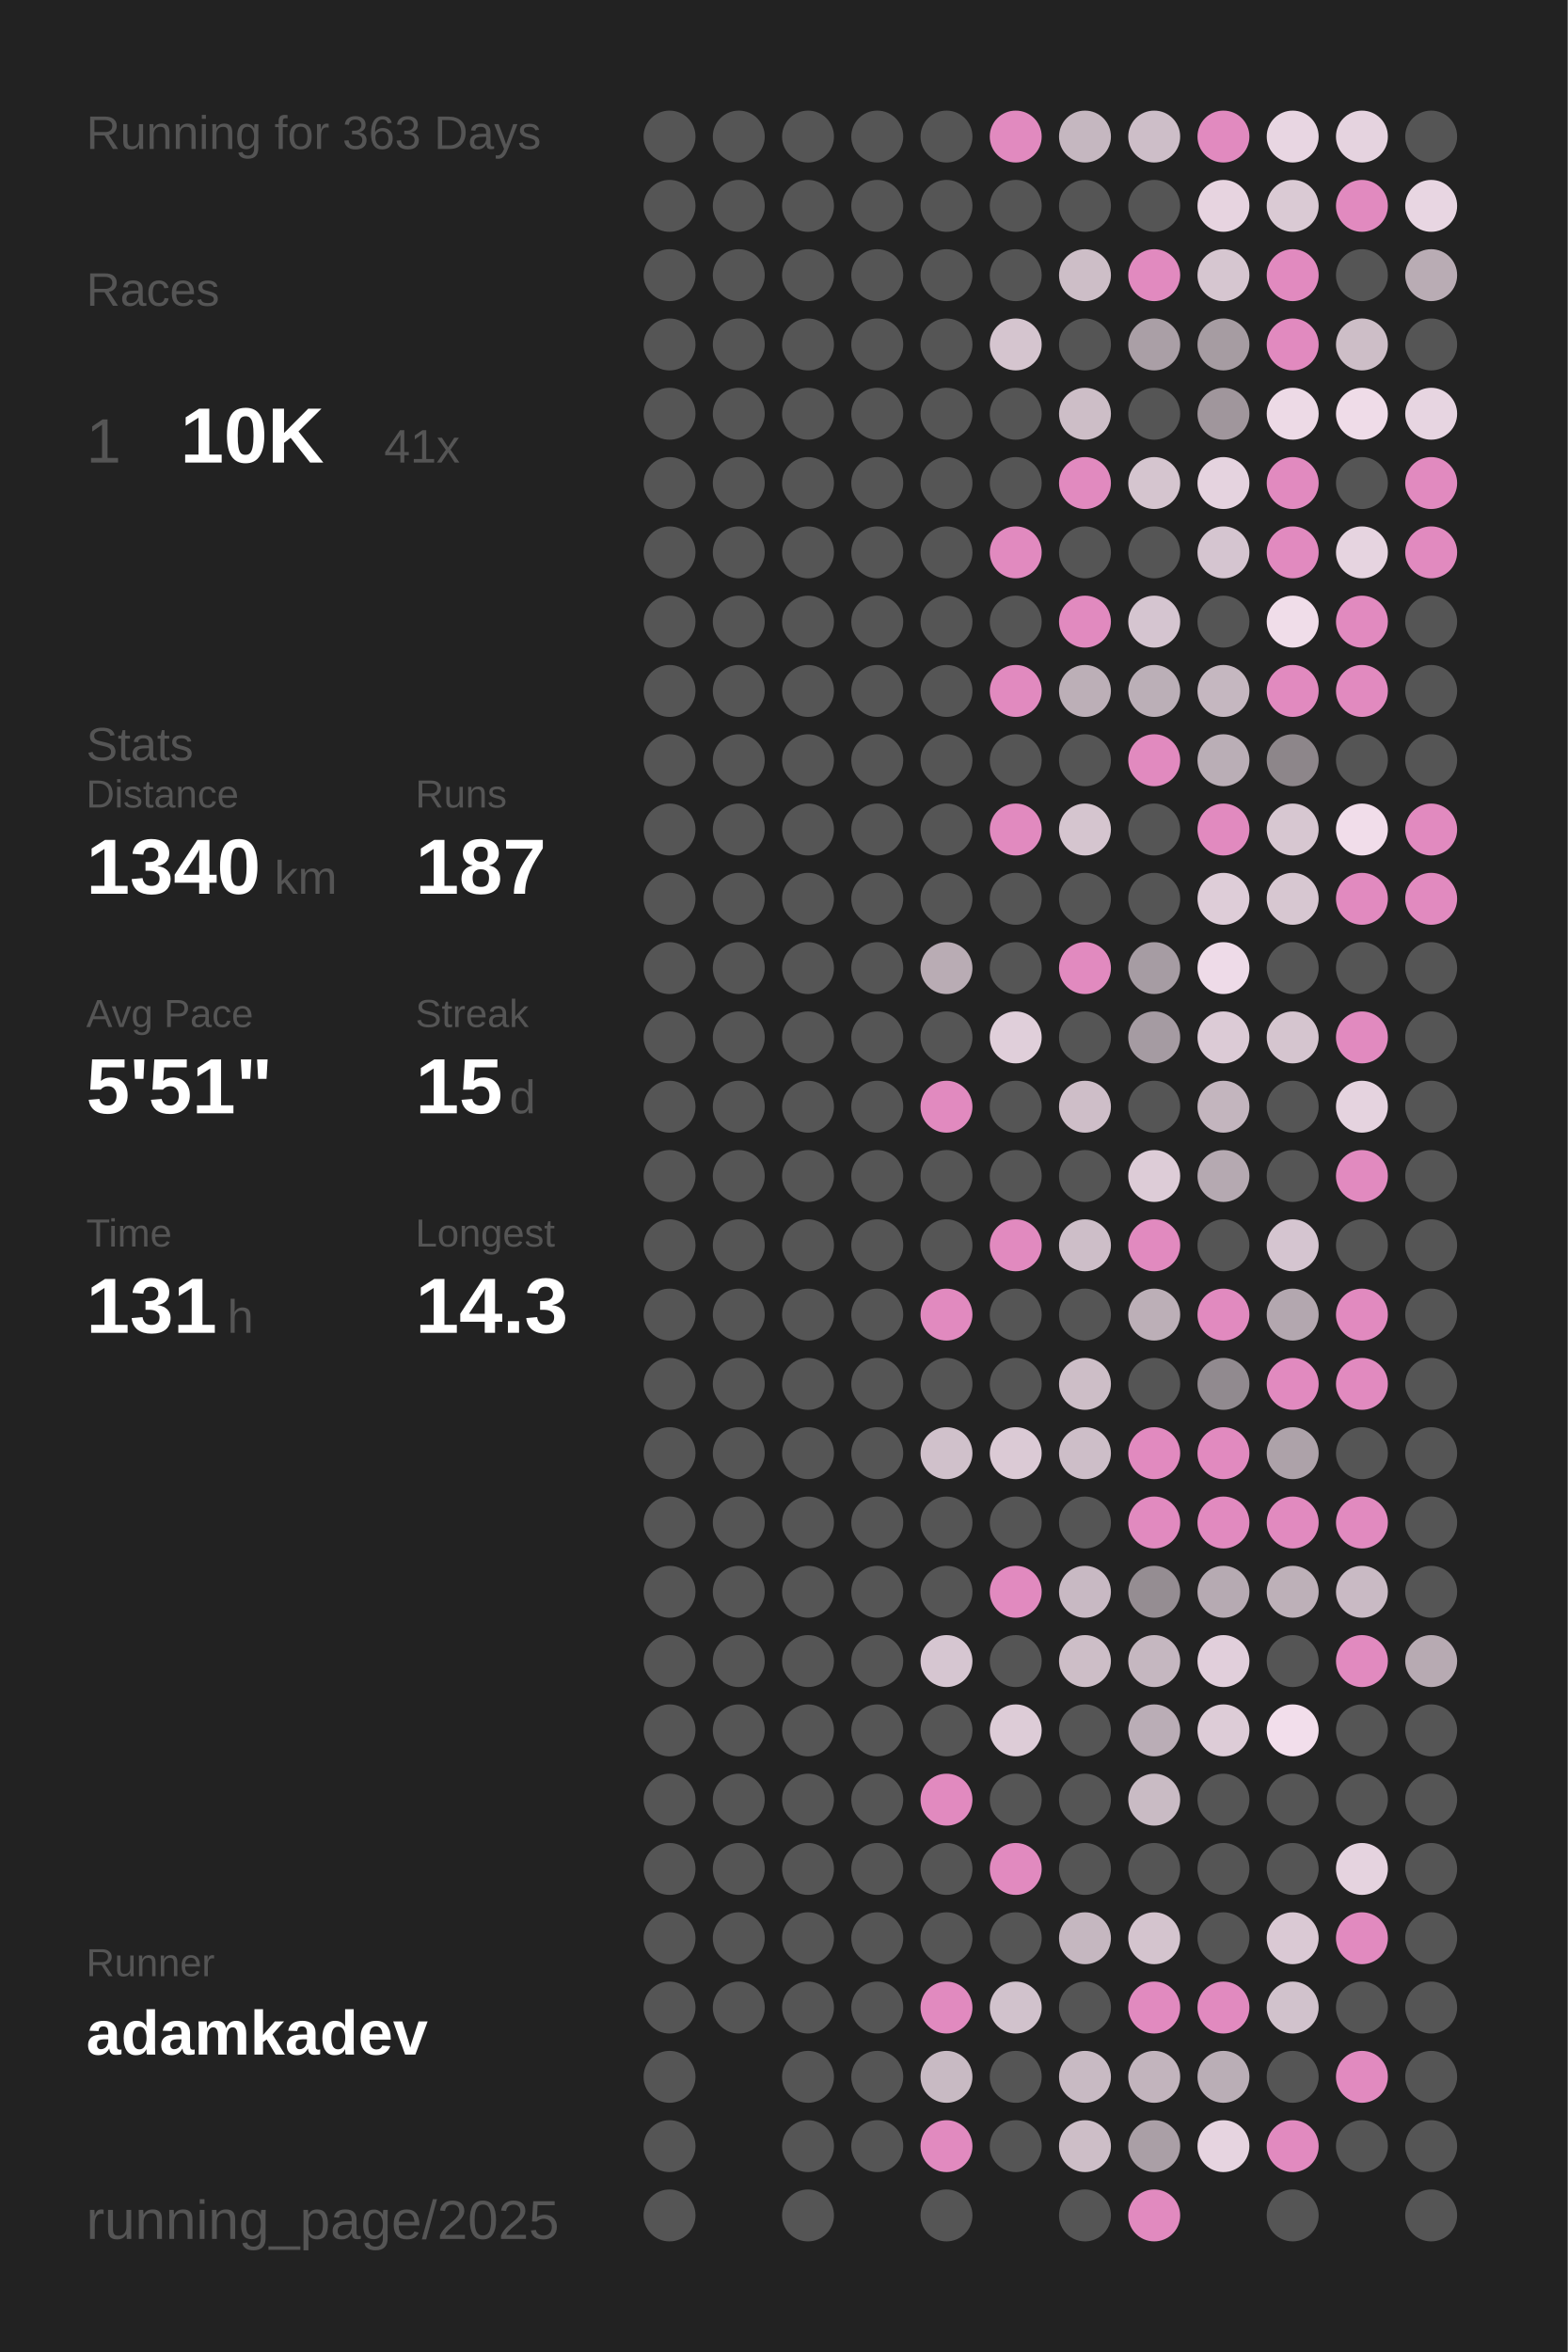
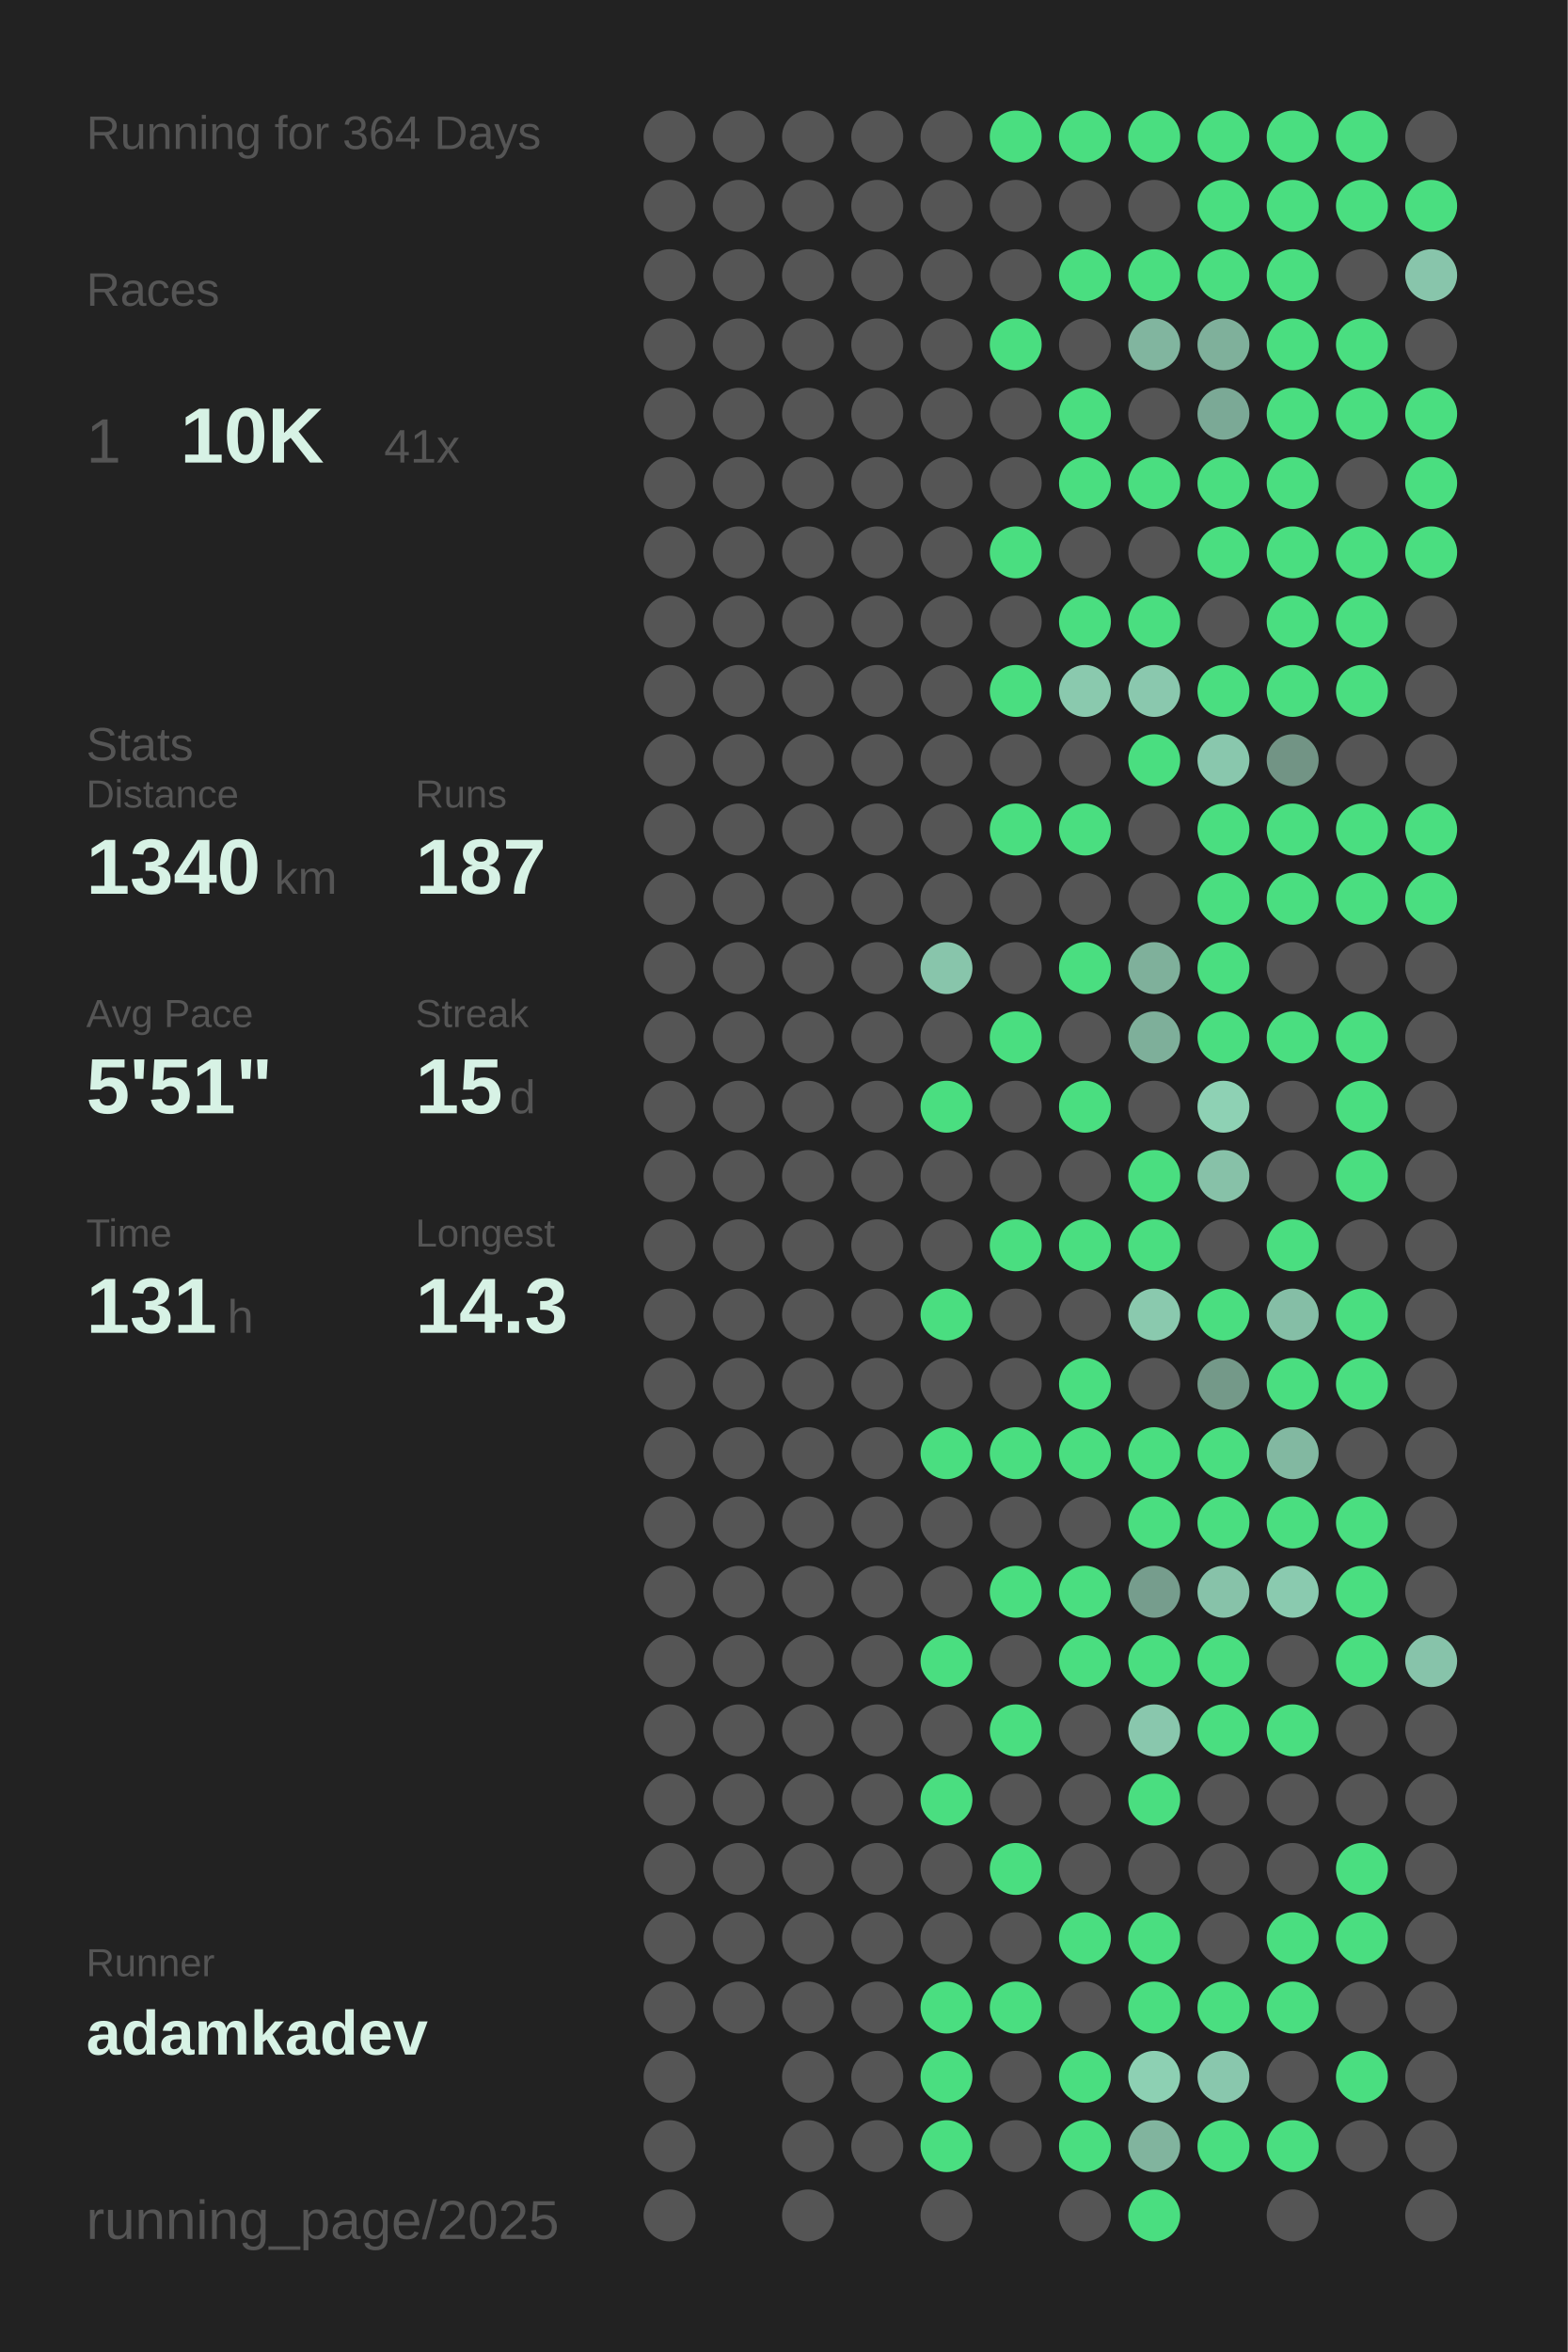
<svg xmlns="http://www.w3.org/2000/svg" baseProfile="full" height="300mm" version="1.1" viewBox="0,0,200,300" width="200mm">
  <defs />
  <rect fill="#222222" height="300" width="200" x="0" y="0" />
-   <text fill="#555555" style="font-size:6px; font-family:Arial;" x="11" y="19">Running for 363 Days</text>
+   <text fill="#555555" style="font-size:6px; font-family:Arial;" x="11" y="19">Running for 364 Days</text>
  <text fill="#555555" style="font-size:6px; font-family:Arial;" x="11" y="39">Races</text>
  <text fill="#555555" style="font-size:8px; font-family:Arial;" x="11" y="59">1</text>
-   <text fill="#FFFFFF" style="font-size:10px; font-family:Arial; font-weight:bold;" x="23" y="59">10K</text>
+   <text fill="#D7F2E5" style="font-size:10px; font-family:Arial; font-weight:bold;" x="23" y="59">10K</text>
  <text fill="#555555" style="font-size:6px; font-family:Arial;" x="49" y="59">41x</text>
  <text fill="#555555" style="font-size:6px; font-family:Arial;" x="11" y="97">Stats</text>
  <text fill="#555555" style="font-size:5px; font-family:Arial;" x="11" y="103">Distance</text>
-   <text fill="#FFFFFF" style="font-size:10px; font-family:Arial; font-weight:bold;" x="11" y="114">1340</text>
+   <text fill="#D7F2E5" style="font-size:10px; font-family:Arial; font-weight:bold;" x="11" y="114">1340</text>
  <text fill="#555555" style="font-size:6px; font-family:Arial;" x="35" y="114">km</text>
  <text fill="#555555" style="font-size:5px; font-family:Arial;" x="53" y="103">Runs</text>
-   <text fill="#FFFFFF" style="font-size:10px; font-family:Arial; font-weight:bold;" x="53" y="114">187</text>
+   <text fill="#D7F2E5" style="font-size:10px; font-family:Arial; font-weight:bold;" x="53" y="114">187</text>
  <text fill="#555555" style="font-size:5px; font-family:Arial;" x="11" y="131">Avg Pace</text>
-   <text fill="#FFFFFF" style="font-size:10px; font-family:Arial; font-weight:bold;" x="11" y="142">5'51"</text>
+   <text fill="#D7F2E5" style="font-size:10px; font-family:Arial; font-weight:bold;" x="11" y="142">5'51"</text>
  <text fill="#555555" style="font-size:5px; font-family:Arial;" x="53" y="131">Streak</text>
-   <text fill="#FFFFFF" style="font-size:10px; font-family:Arial; font-weight:bold;" x="53" y="142">15</text>
+   <text fill="#D7F2E5" style="font-size:10px; font-family:Arial; font-weight:bold;" x="53" y="142">15</text>
  <text fill="#555555" style="font-size:6px; font-family:Arial;" x="65" y="142">d</text>
  <text fill="#555555" style="font-size:5px; font-family:Arial;" x="11" y="159">Time</text>
-   <text fill="#FFFFFF" style="font-size:10px; font-family:Arial; font-weight:bold;" x="11" y="170">131</text>
+   <text fill="#D7F2E5" style="font-size:10px; font-family:Arial; font-weight:bold;" x="11" y="170">131</text>
  <text fill="#555555" style="font-size:6px; font-family:Arial;" x="29" y="170">h</text>
  <text fill="#555555" style="font-size:5px; font-family:Arial;" x="53" y="159">Longest</text>
-   <text fill="#FFFFFF" style="font-size:10px; font-family:Arial; font-weight:bold;" x="53" y="170">14.3</text>
+   <text fill="#D7F2E5" style="font-size:10px; font-family:Arial; font-weight:bold;" x="53" y="170">14.3</text>
  <text fill="#555555" style="font-size:5px; font-family:Arial;" x="11" y="252.065">Runner</text>
-   <text fill="#FFFFFF" style="font-size:8px; font-family:Arial; font-weight:bold;" x="11" y="262.065">adamkadev</text>
+   <text fill="#D7F2E5" style="font-size:8px; font-family:Arial; font-weight:bold;" x="11" y="262.065">adamkadev</text>
  <text fill="#555555" style="font-size:7px; font-family:Arial;" x="11" y="285.581">running_page/2025</text>
  <circle cx="85.417" cy="17.419" fill="#555555" r="3.312" />
  <circle cx="85.417" cy="26.258" fill="#555555" r="3.312" />
  <circle cx="85.417" cy="35.097" fill="#555555" r="3.312" />
  <circle cx="85.417" cy="43.935" fill="#555555" r="3.312" />
  <circle cx="85.417" cy="52.774" fill="#555555" r="3.312" />
  <circle cx="85.417" cy="61.613" fill="#555555" r="3.312" />
  <circle cx="85.417" cy="70.452" fill="#555555" r="3.312" />
  <circle cx="85.417" cy="79.29" fill="#555555" r="3.312" />
  <circle cx="85.417" cy="88.129" fill="#555555" r="3.312" />
  <circle cx="85.417" cy="96.968" fill="#555555" r="3.312" />
  <circle cx="85.417" cy="105.806" fill="#555555" r="3.312" />
  <circle cx="85.417" cy="114.645" fill="#555555" r="3.312" />
  <circle cx="85.417" cy="123.484" fill="#555555" r="3.312" />
  <circle cx="85.417" cy="132.323" fill="#555555" r="3.312" />
  <circle cx="85.417" cy="141.161" fill="#555555" r="3.312" />
  <circle cx="85.417" cy="150" fill="#555555" r="3.312" />
  <circle cx="85.417" cy="158.839" fill="#555555" r="3.312" />
  <circle cx="85.417" cy="167.677" fill="#555555" r="3.312" />
  <circle cx="85.417" cy="176.516" fill="#555555" r="3.312" />
  <circle cx="85.417" cy="185.355" fill="#555555" r="3.312" />
  <circle cx="85.417" cy="194.194" fill="#555555" r="3.312" />
  <circle cx="85.417" cy="203.032" fill="#555555" r="3.312" />
  <circle cx="85.417" cy="211.871" fill="#555555" r="3.312" />
  <circle cx="85.417" cy="220.71" fill="#555555" r="3.312" />
  <circle cx="85.417" cy="229.548" fill="#555555" r="3.312" />
  <circle cx="85.417" cy="238.387" fill="#555555" r="3.312" />
  <circle cx="85.417" cy="247.226" fill="#555555" r="3.312" />
  <circle cx="85.417" cy="256.065" fill="#555555" r="3.312" />
  <circle cx="85.417" cy="264.903" fill="#555555" r="3.312" />
  <circle cx="85.417" cy="273.742" fill="#555555" r="3.312" />
  <circle cx="85.417" cy="282.581" fill="#555555" r="3.312" />
  <circle cx="94.25" cy="17.419" fill="#555555" r="3.312" />
  <circle cx="94.25" cy="26.258" fill="#555555" r="3.312" />
  <circle cx="94.25" cy="35.097" fill="#555555" r="3.312" />
  <circle cx="94.25" cy="43.935" fill="#555555" r="3.312" />
  <circle cx="94.25" cy="52.774" fill="#555555" r="3.312" />
  <circle cx="94.25" cy="61.613" fill="#555555" r="3.312" />
  <circle cx="94.25" cy="70.452" fill="#555555" r="3.312" />
  <circle cx="94.25" cy="79.29" fill="#555555" r="3.312" />
  <circle cx="94.25" cy="88.129" fill="#555555" r="3.312" />
  <circle cx="94.25" cy="96.968" fill="#555555" r="3.312" />
  <circle cx="94.25" cy="105.806" fill="#555555" r="3.312" />
  <circle cx="94.25" cy="114.645" fill="#555555" r="3.312" />
  <circle cx="94.25" cy="123.484" fill="#555555" r="3.312" />
  <circle cx="94.25" cy="132.323" fill="#555555" r="3.312" />
  <circle cx="94.25" cy="141.161" fill="#555555" r="3.312" />
  <circle cx="94.25" cy="150" fill="#555555" r="3.312" />
  <circle cx="94.25" cy="158.839" fill="#555555" r="3.312" />
  <circle cx="94.25" cy="167.677" fill="#555555" r="3.312" />
  <circle cx="94.25" cy="176.516" fill="#555555" r="3.312" />
  <circle cx="94.25" cy="185.355" fill="#555555" r="3.312" />
  <circle cx="94.25" cy="194.194" fill="#555555" r="3.312" />
  <circle cx="94.25" cy="203.032" fill="#555555" r="3.312" />
  <circle cx="94.25" cy="211.871" fill="#555555" r="3.312" />
  <circle cx="94.25" cy="220.71" fill="#555555" r="3.312" />
  <circle cx="94.25" cy="229.548" fill="#555555" r="3.312" />
  <circle cx="94.25" cy="238.387" fill="#555555" r="3.312" />
  <circle cx="94.25" cy="247.226" fill="#555555" r="3.312" />
  <circle cx="94.25" cy="256.065" fill="#555555" r="3.312" />
  <circle cx="103.083" cy="17.419" fill="#555555" r="3.312" />
  <circle cx="103.083" cy="26.258" fill="#555555" r="3.312" />
  <circle cx="103.083" cy="35.097" fill="#555555" r="3.312" />
  <circle cx="103.083" cy="43.935" fill="#555555" r="3.312" />
  <circle cx="103.083" cy="52.774" fill="#555555" r="3.312" />
  <circle cx="103.083" cy="61.613" fill="#555555" r="3.312" />
  <circle cx="103.083" cy="70.452" fill="#555555" r="3.312" />
  <circle cx="103.083" cy="79.29" fill="#555555" r="3.312" />
  <circle cx="103.083" cy="88.129" fill="#555555" r="3.312" />
  <circle cx="103.083" cy="96.968" fill="#555555" r="3.312" />
  <circle cx="103.083" cy="105.806" fill="#555555" r="3.312" />
  <circle cx="103.083" cy="114.645" fill="#555555" r="3.312" />
  <circle cx="103.083" cy="123.484" fill="#555555" r="3.312" />
  <circle cx="103.083" cy="132.323" fill="#555555" r="3.312" />
  <circle cx="103.083" cy="141.161" fill="#555555" r="3.312" />
  <circle cx="103.083" cy="150" fill="#555555" r="3.312" />
  <circle cx="103.083" cy="158.839" fill="#555555" r="3.312" />
  <circle cx="103.083" cy="167.677" fill="#555555" r="3.312" />
  <circle cx="103.083" cy="176.516" fill="#555555" r="3.312" />
  <circle cx="103.083" cy="185.355" fill="#555555" r="3.312" />
  <circle cx="103.083" cy="194.194" fill="#555555" r="3.312" />
  <circle cx="103.083" cy="203.032" fill="#555555" r="3.312" />
  <circle cx="103.083" cy="211.871" fill="#555555" r="3.312" />
  <circle cx="103.083" cy="220.71" fill="#555555" r="3.312" />
  <circle cx="103.083" cy="229.548" fill="#555555" r="3.312" />
  <circle cx="103.083" cy="238.387" fill="#555555" r="3.312" />
  <circle cx="103.083" cy="247.226" fill="#555555" r="3.312" />
  <circle cx="103.083" cy="256.065" fill="#555555" r="3.312" />
  <circle cx="103.083" cy="264.903" fill="#555555" r="3.312" />
  <circle cx="103.083" cy="273.742" fill="#555555" r="3.312" />
  <circle cx="103.083" cy="282.581" fill="#555555" r="3.312" />
  <circle cx="111.917" cy="17.419" fill="#555555" r="3.312" />
  <circle cx="111.917" cy="26.258" fill="#555555" r="3.312" />
  <circle cx="111.917" cy="35.097" fill="#555555" r="3.312" />
  <circle cx="111.917" cy="43.935" fill="#555555" r="3.312" />
  <circle cx="111.917" cy="52.774" fill="#555555" r="3.312" />
  <circle cx="111.917" cy="61.613" fill="#555555" r="3.312" />
  <circle cx="111.917" cy="70.452" fill="#555555" r="3.312" />
  <circle cx="111.917" cy="79.29" fill="#555555" r="3.312" />
  <circle cx="111.917" cy="88.129" fill="#555555" r="3.312" />
  <circle cx="111.917" cy="96.968" fill="#555555" r="3.312" />
  <circle cx="111.917" cy="105.806" fill="#555555" r="3.312" />
  <circle cx="111.917" cy="114.645" fill="#555555" r="3.312" />
  <circle cx="111.917" cy="123.484" fill="#555555" r="3.312" />
  <circle cx="111.917" cy="132.323" fill="#555555" r="3.312" />
  <circle cx="111.917" cy="141.161" fill="#555555" r="3.312" />
  <circle cx="111.917" cy="150" fill="#555555" r="3.312" />
  <circle cx="111.917" cy="158.839" fill="#555555" r="3.312" />
  <circle cx="111.917" cy="167.677" fill="#555555" r="3.312" />
  <circle cx="111.917" cy="176.516" fill="#555555" r="3.312" />
  <circle cx="111.917" cy="185.355" fill="#555555" r="3.312" />
  <circle cx="111.917" cy="194.194" fill="#555555" r="3.312" />
  <circle cx="111.917" cy="203.032" fill="#555555" r="3.312" />
  <circle cx="111.917" cy="211.871" fill="#555555" r="3.312" />
  <circle cx="111.917" cy="220.71" fill="#555555" r="3.312" />
  <circle cx="111.917" cy="229.548" fill="#555555" r="3.312" />
  <circle cx="111.917" cy="238.387" fill="#555555" r="3.312" />
  <circle cx="111.917" cy="247.226" fill="#555555" r="3.312" />
  <circle cx="111.917" cy="256.065" fill="#555555" r="3.312" />
  <circle cx="111.917" cy="264.903" fill="#555555" r="3.312" />
  <circle cx="111.917" cy="273.742" fill="#555555" r="3.312" />
  <circle cx="120.75" cy="17.419" fill="#555555" r="3.312" />
  <circle cx="120.75" cy="26.258" fill="#555555" r="3.312" />
  <circle cx="120.75" cy="35.097" fill="#555555" r="3.312" />
  <circle cx="120.75" cy="43.935" fill="#555555" r="3.312" />
  <circle cx="120.75" cy="52.774" fill="#555555" r="3.312" />
  <circle cx="120.75" cy="61.613" fill="#555555" r="3.312" />
  <circle cx="120.75" cy="70.452" fill="#555555" r="3.312" />
  <circle cx="120.75" cy="79.29" fill="#555555" r="3.312" />
  <circle cx="120.75" cy="88.129" fill="#555555" r="3.312" />
  <circle cx="120.75" cy="96.968" fill="#555555" r="3.312" />
  <circle cx="120.75" cy="105.806" fill="#555555" r="3.312" />
  <circle cx="120.75" cy="114.645" fill="#555555" r="3.312" />
-   <circle cx="120.75" cy="123.484" fill="#b9acb4" r="3.312" />
+   <circle cx="120.75" cy="123.484" fill="#88c5ab" r="3.312" />
  <circle cx="120.75" cy="132.323" fill="#555555" r="3.312" />
-   <circle cx="120.75" cy="141.161" fill="#E18ABF" r="3.312" />
+   <circle cx="120.75" cy="141.161" fill="#4ADE80" r="3.312" />
  <circle cx="120.75" cy="150" fill="#555555" r="3.312" />
  <circle cx="120.75" cy="158.839" fill="#555555" r="3.312" />
-   <circle cx="120.75" cy="167.677" fill="#E18ABF" r="3.312" />
+   <circle cx="120.75" cy="167.677" fill="#4ADE80" r="3.312" />
  <circle cx="120.75" cy="176.516" fill="#555555" r="3.312" />
-   <circle cx="120.75" cy="185.355" fill="#d0c1cb" r="3.312" />
+   <circle cx="120.75" cy="185.355" fill="#4ADE80" r="3.312" />
  <circle cx="120.75" cy="194.194" fill="#555555" r="3.312" />
  <circle cx="120.75" cy="203.032" fill="#555555" r="3.312" />
-   <circle cx="120.75" cy="211.871" fill="#d6c6d1" r="3.312" />
+   <circle cx="120.75" cy="211.871" fill="#4ADE80" r="3.312" />
  <circle cx="120.75" cy="220.71" fill="#555555" r="3.312" />
-   <circle cx="120.75" cy="229.548" fill="#E18ABF" r="3.312" />
+   <circle cx="120.75" cy="229.548" fill="#4ADE80" r="3.312" />
  <circle cx="120.75" cy="238.387" fill="#555555" r="3.312" />
  <circle cx="120.75" cy="247.226" fill="#555555" r="3.312" />
-   <circle cx="120.75" cy="256.065" fill="#E18ABF" r="3.312" />
-   <circle cx="120.75" cy="264.903" fill="#c8bac3" r="3.312" />
-   <circle cx="120.75" cy="273.742" fill="#E18ABF" r="3.312" />
+   <circle cx="120.75" cy="256.065" fill="#4ADE80" r="3.312" />
+   <circle cx="120.75" cy="264.903" fill="#4ADE80" r="3.312" />
+   <circle cx="120.75" cy="273.742" fill="#4ADE80" r="3.312" />
  <circle cx="120.75" cy="282.581" fill="#555555" r="3.312" />
-   <circle cx="129.583" cy="17.419" fill="#E18ABF" r="3.312" />
+   <circle cx="129.583" cy="17.419" fill="#4ADE80" r="3.312" />
  <circle cx="129.583" cy="26.258" fill="#555555" r="3.312" />
  <circle cx="129.583" cy="35.097" fill="#555555" r="3.312" />
-   <circle cx="129.583" cy="43.935" fill="#d5c5cf" r="3.312" />
+   <circle cx="129.583" cy="43.935" fill="#4ADE80" r="3.312" />
  <circle cx="129.583" cy="52.774" fill="#555555" r="3.312" />
  <circle cx="129.583" cy="61.613" fill="#555555" r="3.312" />
-   <circle cx="129.583" cy="70.452" fill="#E18ABF" r="3.312" />
+   <circle cx="129.583" cy="70.452" fill="#4ADE80" r="3.312" />
  <circle cx="129.583" cy="79.29" fill="#555555" r="3.312" />
-   <circle cx="129.583" cy="88.129" fill="#E18ABF" r="3.312" />
+   <circle cx="129.583" cy="88.129" fill="#4ADE80" r="3.312" />
  <circle cx="129.583" cy="96.968" fill="#555555" r="3.312" />
-   <circle cx="129.583" cy="105.806" fill="#E18ABF" r="3.312" />
+   <circle cx="129.583" cy="105.806" fill="#4ADE80" r="3.312" />
  <circle cx="129.583" cy="114.645" fill="#555555" r="3.312" />
  <circle cx="129.583" cy="123.484" fill="#555555" r="3.312" />
-   <circle cx="129.583" cy="132.323" fill="#e0cfda" r="3.312" />
+   <circle cx="129.583" cy="132.323" fill="#4ADE80" r="3.312" />
  <circle cx="129.583" cy="141.161" fill="#555555" r="3.312" />
  <circle cx="129.583" cy="150" fill="#555555" r="3.312" />
-   <circle cx="129.583" cy="158.839" fill="#E18ABF" r="3.312" />
+   <circle cx="129.583" cy="158.839" fill="#4ADE80" r="3.312" />
  <circle cx="129.583" cy="167.677" fill="#555555" r="3.312" />
  <circle cx="129.583" cy="176.516" fill="#555555" r="3.312" />
-   <circle cx="129.583" cy="185.355" fill="#dbcad5" r="3.312" />
+   <circle cx="129.583" cy="185.355" fill="#4ADE80" r="3.312" />
  <circle cx="129.583" cy="194.194" fill="#555555" r="3.312" />
-   <circle cx="129.583" cy="203.032" fill="#E18ABF" r="3.312" />
+   <circle cx="129.583" cy="203.032" fill="#4ADE80" r="3.312" />
  <circle cx="129.583" cy="211.871" fill="#555555" r="3.312" />
-   <circle cx="129.583" cy="220.71" fill="#ddccd7" r="3.312" />
+   <circle cx="129.583" cy="220.71" fill="#4ADE80" r="3.312" />
  <circle cx="129.583" cy="229.548" fill="#555555" r="3.312" />
-   <circle cx="129.583" cy="238.387" fill="#E18ABF" r="3.312" />
+   <circle cx="129.583" cy="238.387" fill="#4ADE80" r="3.312" />
  <circle cx="129.583" cy="247.226" fill="#555555" r="3.312" />
-   <circle cx="129.583" cy="256.065" fill="#d1c2cc" r="3.312" />
+   <circle cx="129.583" cy="256.065" fill="#4ADE80" r="3.312" />
  <circle cx="129.583" cy="264.903" fill="#555555" r="3.312" />
  <circle cx="129.583" cy="273.742" fill="#555555" r="3.312" />
-   <circle cx="138.417" cy="17.419" fill="#c5b7c0" r="3.312" />
+   <circle cx="138.417" cy="17.419" fill="#4ADE80" r="3.312" />
  <circle cx="138.417" cy="26.258" fill="#555555" r="3.312" />
-   <circle cx="138.417" cy="35.097" fill="#cdbec7" r="3.312" />
+   <circle cx="138.417" cy="35.097" fill="#4ADE80" r="3.312" />
  <circle cx="138.417" cy="43.935" fill="#555555" r="3.312" />
-   <circle cx="138.417" cy="52.774" fill="#cdbec7" r="3.312" />
-   <circle cx="138.417" cy="61.613" fill="#E18ABF" r="3.312" />
+   <circle cx="138.417" cy="52.774" fill="#4ADE80" r="3.312" />
+   <circle cx="138.417" cy="61.613" fill="#4ADE80" r="3.312" />
  <circle cx="138.417" cy="70.452" fill="#555555" r="3.312" />
-   <circle cx="138.417" cy="79.29" fill="#E18ABF" r="3.312" />
-   <circle cx="138.417" cy="88.129" fill="#bcafb7" r="3.312" />
+   <circle cx="138.417" cy="79.29" fill="#4ADE80" r="3.312" />
+   <circle cx="138.417" cy="88.129" fill="#8ac9ae" r="3.312" />
  <circle cx="138.417" cy="96.968" fill="#555555" r="3.312" />
-   <circle cx="138.417" cy="105.806" fill="#d5c5cf" r="3.312" />
+   <circle cx="138.417" cy="105.806" fill="#4ADE80" r="3.312" />
  <circle cx="138.417" cy="114.645" fill="#555555" r="3.312" />
-   <circle cx="138.417" cy="123.484" fill="#E18ABF" r="3.312" />
+   <circle cx="138.417" cy="123.484" fill="#4ADE80" r="3.312" />
  <circle cx="138.417" cy="132.323" fill="#555555" r="3.312" />
-   <circle cx="138.417" cy="141.161" fill="#cebec8" r="3.312" />
+   <circle cx="138.417" cy="141.161" fill="#4ADE80" r="3.312" />
  <circle cx="138.417" cy="150" fill="#555555" r="3.312" />
-   <circle cx="138.417" cy="158.839" fill="#cdbec8" r="3.312" />
+   <circle cx="138.417" cy="158.839" fill="#4ADE80" r="3.312" />
  <circle cx="138.417" cy="167.677" fill="#555555" r="3.312" />
-   <circle cx="138.417" cy="176.516" fill="#cdbec7" r="3.312" />
-   <circle cx="138.417" cy="185.355" fill="#cdbec8" r="3.312" />
+   <circle cx="138.417" cy="176.516" fill="#4ADE80" r="3.312" />
+   <circle cx="138.417" cy="185.355" fill="#4ADE80" r="3.312" />
  <circle cx="138.417" cy="194.194" fill="#555555" r="3.312" />
-   <circle cx="138.417" cy="203.032" fill="#c8b9c3" r="3.312" />
-   <circle cx="138.417" cy="211.871" fill="#cdbec7" r="3.312" />
+   <circle cx="138.417" cy="203.032" fill="#4ADE80" r="3.312" />
+   <circle cx="138.417" cy="211.871" fill="#4ADE80" r="3.312" />
  <circle cx="138.417" cy="220.71" fill="#555555" r="3.312" />
  <circle cx="138.417" cy="229.548" fill="#555555" r="3.312" />
  <circle cx="138.417" cy="238.387" fill="#555555" r="3.312" />
-   <circle cx="138.417" cy="247.226" fill="#c5b7c0" r="3.312" />
+   <circle cx="138.417" cy="247.226" fill="#4ADE80" r="3.312" />
  <circle cx="138.417" cy="256.065" fill="#555555" r="3.312" />
-   <circle cx="138.417" cy="264.903" fill="#c8bac3" r="3.312" />
-   <circle cx="138.417" cy="273.742" fill="#cdbec7" r="3.312" />
+   <circle cx="138.417" cy="264.903" fill="#4ADE80" r="3.312" />
+   <circle cx="138.417" cy="273.742" fill="#4ADE80" r="3.312" />
  <circle cx="138.417" cy="282.581" fill="#555555" r="3.312" />
-   <circle cx="147.25" cy="17.419" fill="#cdbec8" r="3.312" />
+   <circle cx="147.25" cy="17.419" fill="#4ADE80" r="3.312" />
  <circle cx="147.25" cy="26.258" fill="#555555" r="3.312" />
-   <circle cx="147.25" cy="35.097" fill="#E18ABF" r="3.312" />
-   <circle cx="147.25" cy="43.935" fill="#aa9fa6" r="3.312" />
+   <circle cx="147.25" cy="35.097" fill="#4ADE80" r="3.312" />
+   <circle cx="147.25" cy="43.935" fill="#81b59f" r="3.312" />
  <circle cx="147.25" cy="52.774" fill="#555555" r="3.312" />
-   <circle cx="147.25" cy="61.613" fill="#d5c5cf" r="3.312" />
+   <circle cx="147.25" cy="61.613" fill="#4ADE80" r="3.312" />
  <circle cx="147.25" cy="70.452" fill="#555555" r="3.312" />
-   <circle cx="147.25" cy="79.29" fill="#d5c5d0" r="3.312" />
-   <circle cx="147.25" cy="88.129" fill="#bbafb7" r="3.312" />
-   <circle cx="147.25" cy="96.968" fill="#E18ABF" r="3.312" />
+   <circle cx="147.25" cy="79.29" fill="#4ADE80" r="3.312" />
+   <circle cx="147.25" cy="88.129" fill="#8ac8ae" r="3.312" />
+   <circle cx="147.25" cy="96.968" fill="#4ADE80" r="3.312" />
  <circle cx="147.25" cy="105.806" fill="#555555" r="3.312" />
  <circle cx="147.25" cy="114.645" fill="#555555" r="3.312" />
-   <circle cx="147.25" cy="123.484" fill="#a69ca3" r="3.312" />
-   <circle cx="147.25" cy="132.323" fill="#a59ba2" r="3.312" />
+   <circle cx="147.25" cy="123.484" fill="#7fb09b" r="3.312" />
+   <circle cx="147.25" cy="132.323" fill="#7eaf9a" r="3.312" />
  <circle cx="147.25" cy="141.161" fill="#555555" r="3.312" />
-   <circle cx="147.25" cy="150" fill="#ddccd7" r="3.312" />
-   <circle cx="147.25" cy="158.839" fill="#E18ABF" r="3.312" />
-   <circle cx="147.25" cy="167.677" fill="#bcafb7" r="3.312" />
+   <circle cx="147.25" cy="150" fill="#4ADE80" r="3.312" />
+   <circle cx="147.25" cy="158.839" fill="#4ADE80" r="3.312" />
+   <circle cx="147.25" cy="167.677" fill="#8ac9ae" r="3.312" />
  <circle cx="147.25" cy="176.516" fill="#555555" r="3.312" />
-   <circle cx="147.25" cy="185.355" fill="#E18ABF" r="3.312" />
-   <circle cx="147.25" cy="194.194" fill="#E18ABF" r="3.312" />
-   <circle cx="147.25" cy="203.032" fill="#958d92" r="3.312" />
-   <circle cx="147.25" cy="211.871" fill="#c5b7c0" r="3.312" />
-   <circle cx="147.25" cy="220.71" fill="#baadb6" r="3.312" />
-   <circle cx="147.25" cy="229.548" fill="#c9bbc4" r="3.312" />
+   <circle cx="147.25" cy="185.355" fill="#4ADE80" r="3.312" />
+   <circle cx="147.25" cy="194.194" fill="#4ADE80" r="3.312" />
+   <circle cx="147.25" cy="203.032" fill="#769d8d" r="3.312" />
+   <circle cx="147.25" cy="211.871" fill="#4ADE80" r="3.312" />
+   <circle cx="147.25" cy="220.71" fill="#89c7ad" r="3.312" />
+   <circle cx="147.25" cy="229.548" fill="#4ADE80" r="3.312" />
  <circle cx="147.25" cy="238.387" fill="#555555" r="3.312" />
-   <circle cx="147.25" cy="247.226" fill="#d4c4ce" r="3.312" />
-   <circle cx="147.25" cy="256.065" fill="#E18ABF" r="3.312" />
-   <circle cx="147.25" cy="264.903" fill="#c2b4bd" r="3.312" />
-   <circle cx="147.25" cy="273.742" fill="#aa9fa6" r="3.312" />
-   <circle cx="147.25" cy="282.581" fill="#E18ABF" r="3.312" />
-   <circle cx="156.083" cy="17.419" fill="#E18ABF" r="3.312" />
-   <circle cx="156.083" cy="26.258" fill="#e7d4e0" r="3.312" />
-   <circle cx="156.083" cy="35.097" fill="#d6c6d0" r="3.312" />
-   <circle cx="156.083" cy="43.935" fill="#a69ca2" r="3.312" />
-   <circle cx="156.083" cy="52.774" fill="#a0969c" r="3.312" />
-   <circle cx="156.083" cy="61.613" fill="#e5d3df" r="3.312" />
-   <circle cx="156.083" cy="70.452" fill="#d5c5d0" r="3.312" />
+   <circle cx="147.25" cy="247.226" fill="#4ADE80" r="3.312" />
+   <circle cx="147.25" cy="256.065" fill="#4ADE80" r="3.312" />
+   <circle cx="147.25" cy="264.903" fill="#8dd0b3" r="3.312" />
+   <circle cx="147.25" cy="273.742" fill="#81b49e" r="3.312" />
+   <circle cx="147.25" cy="282.581" fill="#4ADE80" r="3.312" />
+   <circle cx="156.083" cy="17.419" fill="#4ADE80" r="3.312" />
+   <circle cx="156.083" cy="26.258" fill="#4ADE80" r="3.312" />
+   <circle cx="156.083" cy="35.097" fill="#4ADE80" r="3.312" />
+   <circle cx="156.083" cy="43.935" fill="#7fb09b" r="3.312" />
+   <circle cx="156.083" cy="52.774" fill="#7ba996" r="3.312" />
+   <circle cx="156.083" cy="61.613" fill="#4ADE80" r="3.312" />
+   <circle cx="156.083" cy="70.452" fill="#4ADE80" r="3.312" />
  <circle cx="156.083" cy="79.29" fill="#555555" r="3.312" />
-   <circle cx="156.083" cy="88.129" fill="#c5b7c0" r="3.312" />
-   <circle cx="156.083" cy="96.968" fill="#baaeb6" r="3.312" />
-   <circle cx="156.083" cy="105.806" fill="#E18ABF" r="3.312" />
-   <circle cx="156.083" cy="114.645" fill="#decdd8" r="3.312" />
-   <circle cx="156.083" cy="123.484" fill="#eedbe8" r="3.312" />
-   <circle cx="156.083" cy="132.323" fill="#dccbd6" r="3.312" />
-   <circle cx="156.083" cy="141.161" fill="#c3b5be" r="3.312" />
-   <circle cx="156.083" cy="150" fill="#b5a9b1" r="3.312" />
+   <circle cx="156.083" cy="88.129" fill="#4ADE80" r="3.312" />
+   <circle cx="156.083" cy="96.968" fill="#89c7ad" r="3.312" />
+   <circle cx="156.083" cy="105.806" fill="#4ADE80" r="3.312" />
+   <circle cx="156.083" cy="114.645" fill="#4ADE80" r="3.312" />
+   <circle cx="156.083" cy="123.484" fill="#4ADE80" r="3.312" />
+   <circle cx="156.083" cy="132.323" fill="#4ADE80" r="3.312" />
+   <circle cx="156.083" cy="141.161" fill="#8ed1b4" r="3.312" />
+   <circle cx="156.083" cy="150" fill="#87c1a8" r="3.312" />
  <circle cx="156.083" cy="158.839" fill="#555555" r="3.312" />
-   <circle cx="156.083" cy="167.677" fill="#E18ABF" r="3.312" />
-   <circle cx="156.083" cy="176.516" fill="#918a8f" r="3.312" />
-   <circle cx="156.083" cy="185.355" fill="#E18ABF" r="3.312" />
-   <circle cx="156.083" cy="194.194" fill="#E18ABF" r="3.312" />
-   <circle cx="156.083" cy="203.032" fill="#b6aab2" r="3.312" />
-   <circle cx="156.083" cy="211.871" fill="#e1cfdb" r="3.312" />
-   <circle cx="156.083" cy="220.71" fill="#ddccd7" r="3.312" />
+   <circle cx="156.083" cy="167.677" fill="#4ADE80" r="3.312" />
+   <circle cx="156.083" cy="176.516" fill="#749989" r="3.312" />
+   <circle cx="156.083" cy="185.355" fill="#4ADE80" r="3.312" />
+   <circle cx="156.083" cy="194.194" fill="#4ADE80" r="3.312" />
+   <circle cx="156.083" cy="203.032" fill="#87c2a9" r="3.312" />
+   <circle cx="156.083" cy="211.871" fill="#4ADE80" r="3.312" />
+   <circle cx="156.083" cy="220.71" fill="#4ADE80" r="3.312" />
  <circle cx="156.083" cy="229.548" fill="#555555" r="3.312" />
  <circle cx="156.083" cy="238.387" fill="#555555" r="3.312" />
  <circle cx="156.083" cy="247.226" fill="#555555" r="3.312" />
-   <circle cx="156.083" cy="256.065" fill="#E18ABF" r="3.312" />
-   <circle cx="156.083" cy="264.903" fill="#baaeb6" r="3.312" />
-   <circle cx="156.083" cy="273.742" fill="#e6d4e0" r="3.312" />
-   <circle cx="164.917" cy="17.419" fill="#e8d6e2" r="3.312" />
-   <circle cx="164.917" cy="26.258" fill="#dacad4" r="3.312" />
-   <circle cx="164.917" cy="35.097" fill="#E18ABF" r="3.312" />
-   <circle cx="164.917" cy="43.935" fill="#E18ABF" r="3.312" />
-   <circle cx="164.917" cy="52.774" fill="#eddae6" r="3.312" />
-   <circle cx="164.917" cy="61.613" fill="#E18ABF" r="3.312" />
-   <circle cx="164.917" cy="70.452" fill="#E18ABF" r="3.312" />
-   <circle cx="164.917" cy="79.29" fill="#f0dde9" r="3.312" />
-   <circle cx="164.917" cy="88.129" fill="#E18ABF" r="3.312" />
-   <circle cx="164.917" cy="96.968" fill="#8d868a" r="3.312" />
-   <circle cx="164.917" cy="105.806" fill="#d7c7d1" r="3.312" />
-   <circle cx="164.917" cy="114.645" fill="#d7c7d1" r="3.312" />
+   <circle cx="156.083" cy="256.065" fill="#4ADE80" r="3.312" />
+   <circle cx="156.083" cy="264.903" fill="#89c7ad" r="3.312" />
+   <circle cx="156.083" cy="273.742" fill="#4ADE80" r="3.312" />
+   <circle cx="164.917" cy="17.419" fill="#4ADE80" r="3.312" />
+   <circle cx="164.917" cy="26.258" fill="#4ADE80" r="3.312" />
+   <circle cx="164.917" cy="35.097" fill="#4ADE80" r="3.312" />
+   <circle cx="164.917" cy="43.935" fill="#4ADE80" r="3.312" />
+   <circle cx="164.917" cy="52.774" fill="#4ADE80" r="3.312" />
+   <circle cx="164.917" cy="61.613" fill="#4ADE80" r="3.312" />
+   <circle cx="164.917" cy="70.452" fill="#4ADE80" r="3.312" />
+   <circle cx="164.917" cy="79.29" fill="#4ADE80" r="3.312" />
+   <circle cx="164.917" cy="88.129" fill="#4ADE80" r="3.312" />
+   <circle cx="164.917" cy="96.968" fill="#729485" r="3.312" />
+   <circle cx="164.917" cy="105.806" fill="#4ADE80" r="3.312" />
+   <circle cx="164.917" cy="114.645" fill="#4ADE80" r="3.312" />
  <circle cx="164.917" cy="123.484" fill="#555555" r="3.312" />
-   <circle cx="164.917" cy="132.323" fill="#d5c5cf" r="3.312" />
+   <circle cx="164.917" cy="132.323" fill="#4ADE80" r="3.312" />
  <circle cx="164.917" cy="141.161" fill="#555555" r="3.312" />
  <circle cx="164.917" cy="150" fill="#555555" r="3.312" />
-   <circle cx="164.917" cy="158.839" fill="#d5c5d0" r="3.312" />
-   <circle cx="164.917" cy="167.677" fill="#b3a7af" r="3.312" />
-   <circle cx="164.917" cy="176.516" fill="#E18ABF" r="3.312" />
-   <circle cx="164.917" cy="185.355" fill="#ada2a9" r="3.312" />
-   <circle cx="164.917" cy="194.194" fill="#E18ABF" r="3.312" />
-   <circle cx="164.917" cy="203.032" fill="#bdb0b8" r="3.312" />
+   <circle cx="164.917" cy="158.839" fill="#4ADE80" r="3.312" />
+   <circle cx="164.917" cy="167.677" fill="#85bea6" r="3.312" />
+   <circle cx="164.917" cy="176.516" fill="#4ADE80" r="3.312" />
+   <circle cx="164.917" cy="185.355" fill="#82b8a1" r="3.312" />
+   <circle cx="164.917" cy="194.194" fill="#4ADE80" r="3.312" />
+   <circle cx="164.917" cy="203.032" fill="#8acaaf" r="3.312" />
  <circle cx="164.917" cy="211.871" fill="#555555" r="3.312" />
-   <circle cx="164.917" cy="220.71" fill="#f2deeb" r="3.312" />
+   <circle cx="164.917" cy="220.71" fill="#4ADE80" r="3.312" />
  <circle cx="164.917" cy="229.548" fill="#555555" r="3.312" />
  <circle cx="164.917" cy="238.387" fill="#555555" r="3.312" />
-   <circle cx="164.917" cy="247.226" fill="#dac9d4" r="3.312" />
-   <circle cx="164.917" cy="256.065" fill="#d1c2cc" r="3.312" />
+   <circle cx="164.917" cy="247.226" fill="#4ADE80" r="3.312" />
+   <circle cx="164.917" cy="256.065" fill="#4ADE80" r="3.312" />
  <circle cx="164.917" cy="264.903" fill="#555555" r="3.312" />
-   <circle cx="164.917" cy="273.742" fill="#E18ABF" r="3.312" />
+   <circle cx="164.917" cy="273.742" fill="#4ADE80" r="3.312" />
  <circle cx="164.917" cy="282.581" fill="#555555" r="3.312" />
-   <circle cx="173.75" cy="17.419" fill="#e5d3df" r="3.312" />
-   <circle cx="173.75" cy="26.258" fill="#E18ABF" r="3.312" />
+   <circle cx="173.75" cy="17.419" fill="#4ADE80" r="3.312" />
+   <circle cx="173.75" cy="26.258" fill="#4ADE80" r="3.312" />
  <circle cx="173.75" cy="35.097" fill="#555555" r="3.312" />
-   <circle cx="173.75" cy="43.935" fill="#cdbec7" r="3.312" />
-   <circle cx="173.75" cy="52.774" fill="#efdce8" r="3.312" />
+   <circle cx="173.75" cy="43.935" fill="#4ADE80" r="3.312" />
+   <circle cx="173.75" cy="52.774" fill="#4ADE80" r="3.312" />
  <circle cx="173.75" cy="61.613" fill="#555555" r="3.312" />
-   <circle cx="173.75" cy="70.452" fill="#e6d4e0" r="3.312" />
-   <circle cx="173.75" cy="79.29" fill="#E18ABF" r="3.312" />
-   <circle cx="173.75" cy="88.129" fill="#E18ABF" r="3.312" />
+   <circle cx="173.75" cy="70.452" fill="#4ADE80" r="3.312" />
+   <circle cx="173.75" cy="79.29" fill="#4ADE80" r="3.312" />
+   <circle cx="173.75" cy="88.129" fill="#4ADE80" r="3.312" />
  <circle cx="173.75" cy="96.968" fill="#555555" r="3.312" />
-   <circle cx="173.75" cy="105.806" fill="#f1ddea" r="3.312" />
-   <circle cx="173.75" cy="114.645" fill="#E18ABF" r="3.312" />
+   <circle cx="173.75" cy="105.806" fill="#4ADE80" r="3.312" />
+   <circle cx="173.75" cy="114.645" fill="#4ADE80" r="3.312" />
  <circle cx="173.75" cy="123.484" fill="#555555" r="3.312" />
-   <circle cx="173.75" cy="132.323" fill="#E18ABF" r="3.312" />
-   <circle cx="173.75" cy="141.161" fill="#e5d3df" r="3.312" />
-   <circle cx="173.75" cy="150" fill="#E18ABF" r="3.312" />
+   <circle cx="173.75" cy="132.323" fill="#4ADE80" r="3.312" />
+   <circle cx="173.75" cy="141.161" fill="#4ADE80" r="3.312" />
+   <circle cx="173.75" cy="150" fill="#4ADE80" r="3.312" />
  <circle cx="173.75" cy="158.839" fill="#555555" r="3.312" />
-   <circle cx="173.75" cy="167.677" fill="#E18ABF" r="3.312" />
-   <circle cx="173.75" cy="176.516" fill="#E18ABF" r="3.312" />
+   <circle cx="173.75" cy="167.677" fill="#4ADE80" r="3.312" />
+   <circle cx="173.75" cy="176.516" fill="#4ADE80" r="3.312" />
  <circle cx="173.75" cy="185.355" fill="#555555" r="3.312" />
-   <circle cx="173.75" cy="194.194" fill="#E18ABF" r="3.312" />
-   <circle cx="173.75" cy="203.032" fill="#c9bac4" r="3.312" />
-   <circle cx="173.75" cy="211.871" fill="#E18ABF" r="3.312" />
+   <circle cx="173.75" cy="194.194" fill="#4ADE80" r="3.312" />
+   <circle cx="173.75" cy="203.032" fill="#4ADE80" r="3.312" />
+   <circle cx="173.75" cy="211.871" fill="#4ADE80" r="3.312" />
  <circle cx="173.75" cy="220.71" fill="#555555" r="3.312" />
  <circle cx="173.75" cy="229.548" fill="#555555" r="3.312" />
-   <circle cx="173.75" cy="238.387" fill="#e5d3df" r="3.312" />
-   <circle cx="173.75" cy="247.226" fill="#E18ABF" r="3.312" />
+   <circle cx="173.75" cy="238.387" fill="#4ADE80" r="3.312" />
+   <circle cx="173.75" cy="247.226" fill="#4ADE80" r="3.312" />
  <circle cx="173.75" cy="256.065" fill="#555555" r="3.312" />
-   <circle cx="173.75" cy="264.903" fill="#E18ABF" r="3.312" />
+   <circle cx="173.75" cy="264.903" fill="#4ADE80" r="3.312" />
  <circle cx="173.75" cy="273.742" fill="#555555" r="3.312" />
  <circle cx="182.583" cy="17.419" fill="#555555" r="3.312" />
-   <circle cx="182.583" cy="26.258" fill="#e8d6e2" r="3.312" />
-   <circle cx="182.583" cy="35.097" fill="#b9acb4" r="3.312" />
+   <circle cx="182.583" cy="26.258" fill="#4ADE80" r="3.312" />
+   <circle cx="182.583" cy="35.097" fill="#88c5ab" r="3.312" />
  <circle cx="182.583" cy="43.935" fill="#555555" r="3.312" />
-   <circle cx="182.583" cy="52.774" fill="#e7d5e1" r="3.312" />
-   <circle cx="182.583" cy="61.613" fill="#E18ABF" r="3.312" />
-   <circle cx="182.583" cy="70.452" fill="#E18ABF" r="3.312" />
+   <circle cx="182.583" cy="52.774" fill="#4ADE80" r="3.312" />
+   <circle cx="182.583" cy="61.613" fill="#4ADE80" r="3.312" />
+   <circle cx="182.583" cy="70.452" fill="#4ADE80" r="3.312" />
  <circle cx="182.583" cy="79.29" fill="#555555" r="3.312" />
  <circle cx="182.583" cy="88.129" fill="#555555" r="3.312" />
  <circle cx="182.583" cy="96.968" fill="#555555" r="3.312" />
-   <circle cx="182.583" cy="105.806" fill="#E18ABF" r="3.312" />
-   <circle cx="182.583" cy="114.645" fill="#E18ABF" r="3.312" />
+   <circle cx="182.583" cy="105.806" fill="#4ADE80" r="3.312" />
+   <circle cx="182.583" cy="114.645" fill="#4ADE80" r="3.312" />
  <circle cx="182.583" cy="123.484" fill="#555555" r="3.312" />
  <circle cx="182.583" cy="132.323" fill="#555555" r="3.312" />
  <circle cx="182.583" cy="141.161" fill="#555555" r="3.312" />
  <circle cx="182.583" cy="150" fill="#555555" r="3.312" />
  <circle cx="182.583" cy="158.839" fill="#555555" r="3.312" />
  <circle cx="182.583" cy="167.677" fill="#555555" r="3.312" />
  <circle cx="182.583" cy="176.516" fill="#555555" r="3.312" />
  <circle cx="182.583" cy="185.355" fill="#555555" r="3.312" />
  <circle cx="182.583" cy="194.194" fill="#555555" r="3.312" />
  <circle cx="182.583" cy="203.032" fill="#555555" r="3.312" />
-   <circle cx="182.583" cy="211.871" fill="#b7aab2" r="3.312" />
+   <circle cx="182.583" cy="211.871" fill="#87c3aa" r="3.312" />
  <circle cx="182.583" cy="220.71" fill="#555555" r="3.312" />
  <circle cx="182.583" cy="229.548" fill="#555555" r="3.312" />
  <circle cx="182.583" cy="238.387" fill="#555555" r="3.312" />
  <circle cx="182.583" cy="247.226" fill="#555555" r="3.312" />
  <circle cx="182.583" cy="256.065" fill="#555555" r="3.312" />
  <circle cx="182.583" cy="264.903" fill="#555555" r="3.312" />
  <circle cx="182.583" cy="273.742" fill="#555555" r="3.312" />
  <circle cx="182.583" cy="282.581" fill="#555555" r="3.312" />
</svg>
